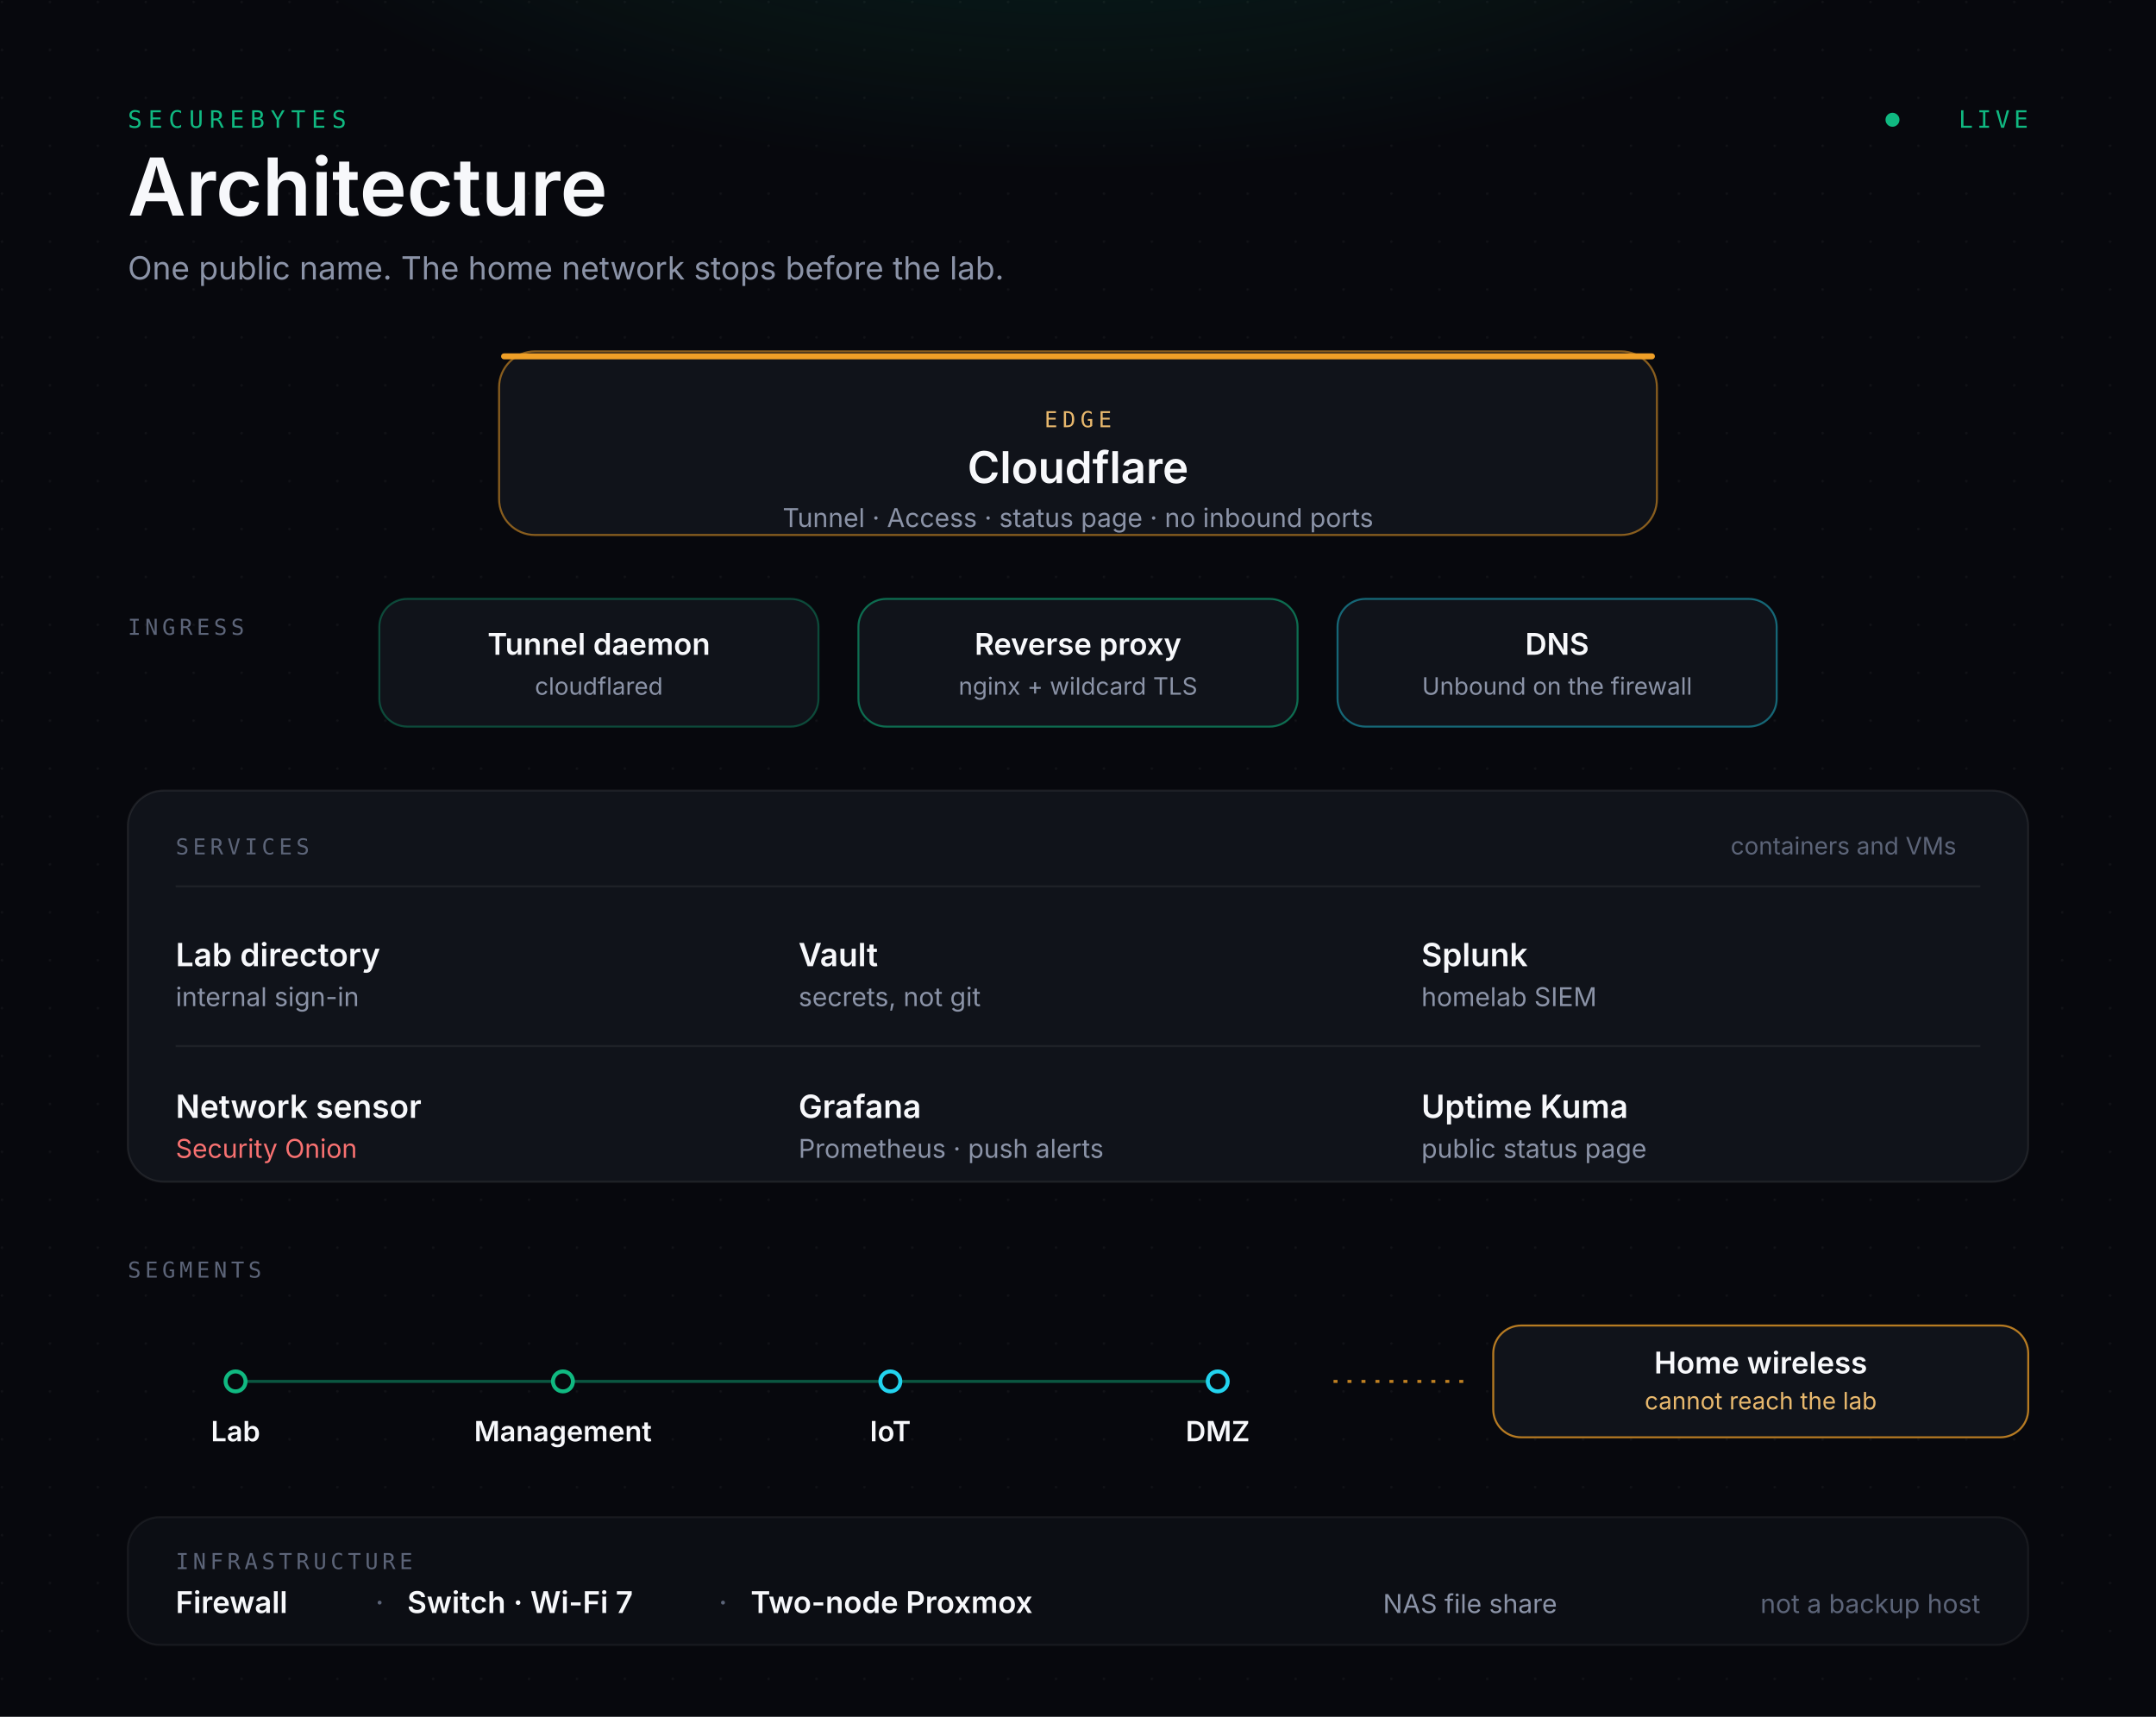
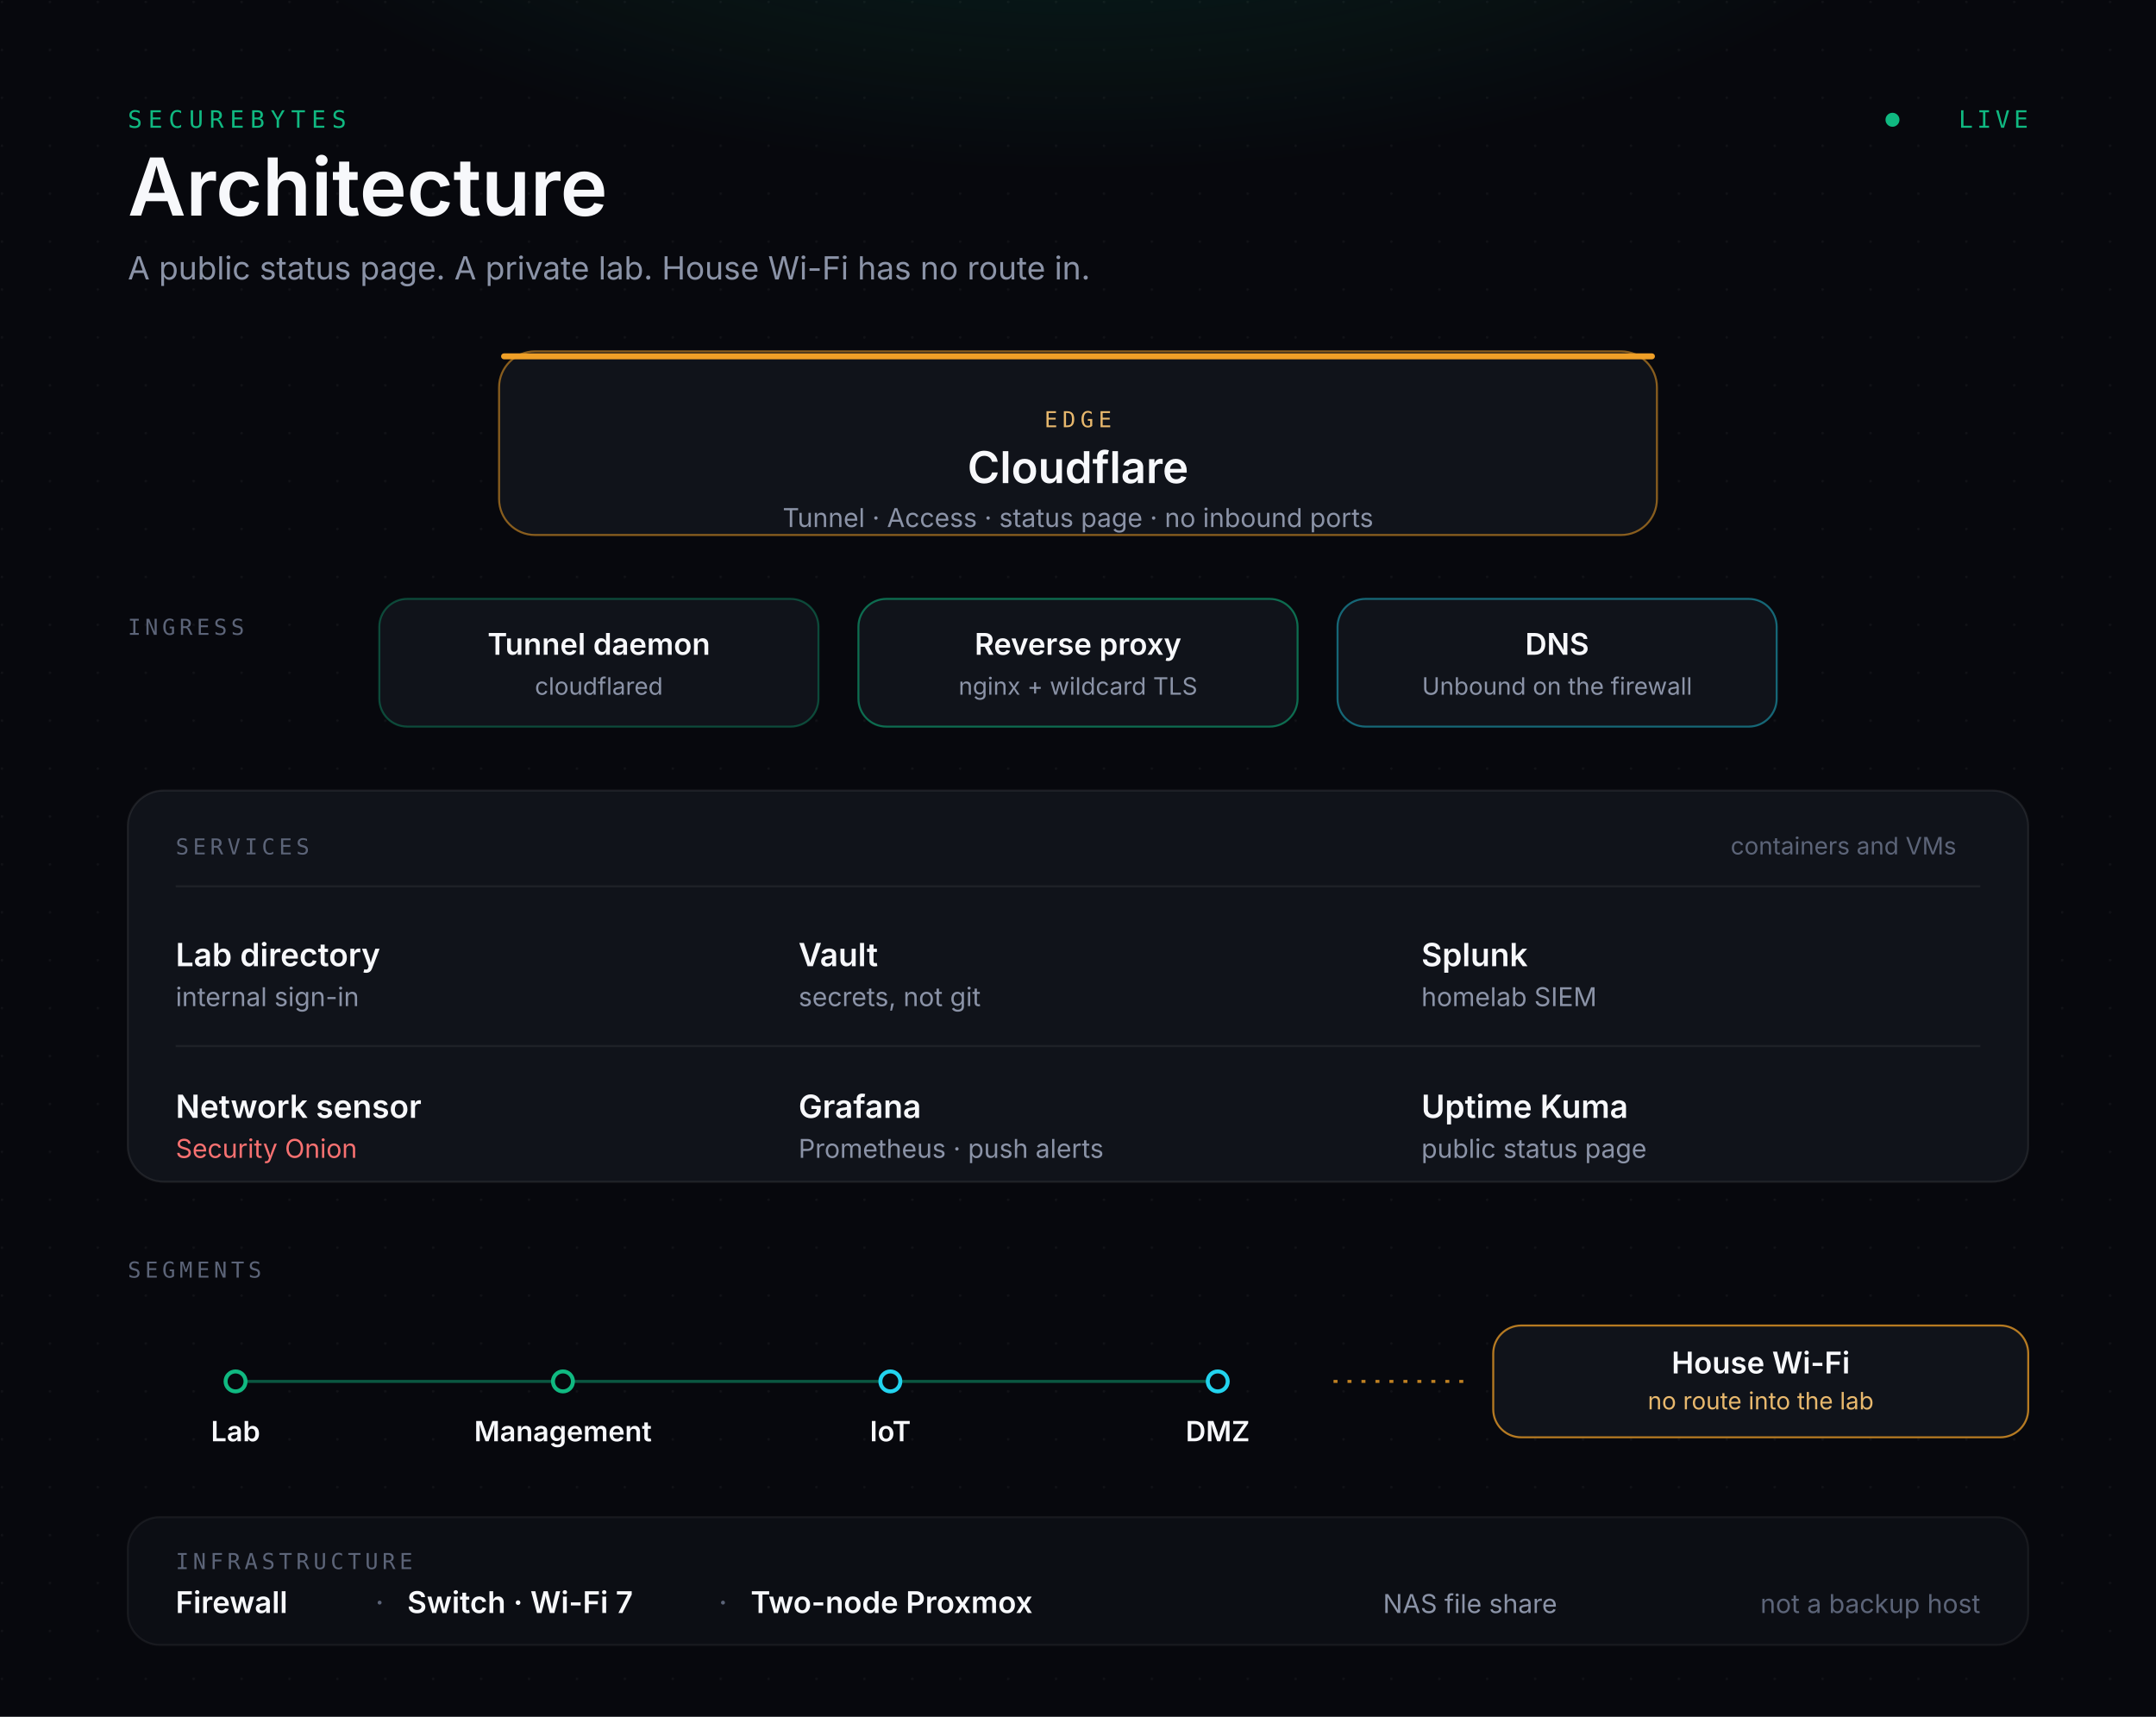
<svg xmlns="http://www.w3.org/2000/svg" width="100%" viewBox="0 0 1080 860" role="img">
  <defs>
    <linearGradient id="accent" x1="0" y1="0" x2="1" y2="0">
      <stop offset="0" stop-color="#10b981" />
      <stop offset="1" stop-color="#22d3ee" />
    </linearGradient>
    <linearGradient id="spine" x1="0" y1="0" x2="0" y2="1">
      <stop offset="0" stop-color="#22d3ee" stop-opacity="0.9" />
      <stop offset="0.45" stop-color="#10b981" stop-opacity="0.85" />
      <stop offset="1" stop-color="#10b981" stop-opacity="0.15" />
    </linearGradient>
    <pattern id="dots" width="24" height="24" patternUnits="userSpaceOnUse">
      <circle cx="1" cy="1" r="0.65" fill="#ffffff" fill-opacity="0.04" />
    </pattern>
    <radialGradient id="glow" cx="50%" cy="8%" r="55%">
      <stop offset="0" stop-color="#10b981" stop-opacity="0.18" />
      <stop offset="1" stop-color="#10b981" stop-opacity="0" />
    </radialGradient>
  </defs>
  <rect width="1080" height="860" fill="#07080d" />
  <rect width="1080" height="860" fill="url(#dots)" />
  <ellipse cx="540" cy="40" rx="420" ry="180" fill="url(#glow)" />
  <text x="64" y="64" fill="#10b981" font-family="ui-monospace, SFMono-Regular, Menlo, monospace" font-size="12" letter-spacing="3">SECUREBYTES</text>
  <text x="1016" y="64" fill="#10b981" font-family="ui-monospace, SFMono-Regular, Menlo, monospace" font-size="12" letter-spacing="2" text-anchor="end">LIVE</text>
  <circle cx="948" cy="60" r="3.5" fill="#10b981" />
  <text x="64" y="108" fill="#f7f8fb" font-family="-apple-system, BlinkMacSystemFont, Segoe UI, sans-serif" font-size="40" font-weight="600">Architecture</text>
-   <text x="64" y="140" fill="#8b93a7" font-family="-apple-system, BlinkMacSystemFont, Segoe UI, sans-serif" font-size="16">One public name. The home network stops before the lab.</text>
+   <text x="64" y="140" fill="#8b93a7" font-family="-apple-system, BlinkMacSystemFont, Segoe UI, sans-serif" font-size="16">A public status page. A private lab. House Wi-Fi has no route in.</text>
  <line x1="540" y1="268" x2="540" y2="620" stroke="url(#spine)" stroke-width="1.5" />
  <rect x="250" y="176" width="580" height="92" rx="18" fill="#10131a" stroke="#ef9f27" stroke-opacity="0.55" />
  <rect x="251" y="177" width="578" height="3" rx="1.5" fill="#ef9f27" />
  <text x="540" y="214" fill="#e8b86d" font-family="ui-monospace, SFMono-Regular, Menlo, monospace" font-size="11" letter-spacing="2.4" text-anchor="middle">EDGE</text>
  <text x="540" y="242" fill="#f7f8fb" font-family="-apple-system, BlinkMacSystemFont, Segoe UI, sans-serif" font-size="22" font-weight="600" text-anchor="middle">Cloudflare</text>
  <text x="540" y="264" fill="#8b93a7" font-family="-apple-system, BlinkMacSystemFont, Segoe UI, sans-serif" font-size="13" text-anchor="middle">Tunnel · Access · status page · no inbound ports</text>
  <text x="64" y="318" fill="#5c6478" font-family="ui-monospace, SFMono-Regular, Menlo, monospace" font-size="11" letter-spacing="2">INGRESS</text>
  <rect x="190" y="300" width="220" height="64" rx="14" fill="#10131a" stroke="#10b981" stroke-opacity="0.35" />
  <text x="300" y="328" fill="#f7f8fb" font-family="-apple-system, BlinkMacSystemFont, Segoe UI, sans-serif" font-size="15" font-weight="600" text-anchor="middle">Tunnel daemon</text>
  <text x="300" y="348" fill="#8b93a7" font-family="-apple-system, BlinkMacSystemFont, Segoe UI, sans-serif" font-size="12" text-anchor="middle">cloudflared</text>
  <rect x="430" y="300" width="220" height="64" rx="14" fill="#10131a" stroke="#10b981" stroke-opacity="0.55" />
  <text x="540" y="328" fill="#f7f8fb" font-family="-apple-system, BlinkMacSystemFont, Segoe UI, sans-serif" font-size="15" font-weight="600" text-anchor="middle">Reverse proxy</text>
  <text x="540" y="348" fill="#8b93a7" font-family="-apple-system, BlinkMacSystemFont, Segoe UI, sans-serif" font-size="12" text-anchor="middle">nginx + wildcard TLS</text>
  <rect x="670" y="300" width="220" height="64" rx="14" fill="#10131a" stroke="#22d3ee" stroke-opacity="0.45" />
  <text x="780" y="328" fill="#f7f8fb" font-family="-apple-system, BlinkMacSystemFont, Segoe UI, sans-serif" font-size="15" font-weight="600" text-anchor="middle">DNS</text>
  <text x="780" y="348" fill="#8b93a7" font-family="-apple-system, BlinkMacSystemFont, Segoe UI, sans-serif" font-size="12" text-anchor="middle">Unbound on the firewall</text>
  <rect x="64" y="396" width="952" height="196" rx="18" fill="#10131a" stroke="#ffffff" stroke-opacity="0.08" />
  <text x="88" y="428" fill="#5c6478" font-family="ui-monospace, SFMono-Regular, Menlo, monospace" font-size="11" letter-spacing="2">SERVICES</text>
  <text x="980" y="428" fill="#5c6478" font-family="-apple-system, BlinkMacSystemFont, Segoe UI, sans-serif" font-size="12" text-anchor="end">containers and VMs</text>
  <line x1="88" y1="444" x2="992" y2="444" stroke="#ffffff" stroke-opacity="0.06" />
  <g font-family="-apple-system, BlinkMacSystemFont, Segoe UI, sans-serif">
    <text x="88" y="484" fill="#f7f8fb" font-size="16" font-weight="600">Lab directory</text>
    <text x="88" y="504" fill="#8b93a7" font-size="13">internal sign-in</text>
    <text x="400" y="484" fill="#f7f8fb" font-size="16" font-weight="600">Vault</text>
    <text x="400" y="504" fill="#8b93a7" font-size="13">secrets, not git</text>
    <text x="712" y="484" fill="#f7f8fb" font-size="16" font-weight="600">Splunk</text>
    <text x="712" y="504" fill="#8b93a7" font-size="13">homelab SIEM</text>
    <line x1="88" y1="524" x2="992" y2="524" stroke="#ffffff" stroke-opacity="0.06" />
    <text x="88" y="560" fill="#f7f8fb" font-size="16" font-weight="600">Network sensor</text>
    <text x="88" y="580" fill="#f87171" font-size="13">Security Onion</text>
    <text x="400" y="560" fill="#f7f8fb" font-size="16" font-weight="600">Grafana</text>
    <text x="400" y="580" fill="#8b93a7" font-size="13">Prometheus · push alerts</text>
    <text x="712" y="560" fill="#f7f8fb" font-size="16" font-weight="600">Uptime Kuma</text>
    <text x="712" y="580" fill="#8b93a7" font-size="13">public status page</text>
  </g>
  <text x="64" y="640" fill="#5c6478" font-family="ui-monospace, SFMono-Regular, Menlo, monospace" font-size="11" letter-spacing="2">SEGMENTS</text>
  <line x1="118" y1="692" x2="612" y2="692" stroke="#10b981" stroke-opacity="0.45" stroke-width="1.5" />
  <g font-family="-apple-system, BlinkMacSystemFont, Segoe UI, sans-serif" text-anchor="middle">
    <circle cx="118" cy="692" r="5" fill="#07080d" stroke="#10b981" stroke-width="2" />
    <text x="118" y="722" fill="#f7f8fb" font-size="14" font-weight="600">Lab</text>
    <circle cx="282" cy="692" r="5" fill="#07080d" stroke="#10b981" stroke-width="2" />
    <text x="282" y="722" fill="#f7f8fb" font-size="14" font-weight="600">Management</text>
    <circle cx="446" cy="692" r="5" fill="#07080d" stroke="#22d3ee" stroke-width="2" />
    <text x="446" y="722" fill="#f7f8fb" font-size="14" font-weight="600">IoT</text>
    <circle cx="610" cy="692" r="5" fill="#07080d" stroke="#22d3ee" stroke-width="2" />
    <text x="610" y="722" fill="#f7f8fb" font-size="14" font-weight="600">DMZ</text>
  </g>
  <line x1="668" y1="692" x2="736" y2="692" stroke="#ef9f27" stroke-opacity="0.8" stroke-width="1.5" stroke-dasharray="2 5" />
  <rect x="748" y="664" width="268" height="56" rx="14" fill="#10131a" stroke="#ef9f27" stroke-opacity="0.75" />
-   <text x="882" y="688" fill="#f7f8fb" font-family="-apple-system, BlinkMacSystemFont, Segoe UI, sans-serif" font-size="15" font-weight="600" text-anchor="middle">Home wireless</text>
-   <text x="882" y="706" fill="#e8b86d" font-family="-apple-system, BlinkMacSystemFont, Segoe UI, sans-serif" font-size="12" text-anchor="middle">cannot reach the lab</text>
+   <text x="882" y="688" fill="#f7f8fb" font-family="-apple-system, BlinkMacSystemFont, Segoe UI, sans-serif" font-size="15" font-weight="600" text-anchor="middle">House Wi-Fi</text>
+   <text x="882" y="706" fill="#e8b86d" font-family="-apple-system, BlinkMacSystemFont, Segoe UI, sans-serif" font-size="12" text-anchor="middle">no route into the lab</text>
  <rect x="64" y="760" width="952" height="64" rx="16" fill="#0c0e14" stroke="#ffffff" stroke-opacity="0.06" />
  <text x="88" y="786" fill="#5c6478" font-family="ui-monospace, SFMono-Regular, Menlo, monospace" font-size="11" letter-spacing="2">INFRASTRUCTURE</text>
  <text x="88" y="808" fill="#f7f8fb" font-family="-apple-system, BlinkMacSystemFont, Segoe UI, sans-serif" font-size="15" font-weight="600">Firewall</text>
  <text x="188" y="808" fill="#5c6478" font-family="-apple-system, BlinkMacSystemFont, Segoe UI, sans-serif" font-size="15">·</text>
  <text x="204" y="808" fill="#f7f8fb" font-family="-apple-system, BlinkMacSystemFont, Segoe UI, sans-serif" font-size="15" font-weight="600">Switch · Wi-Fi 7</text>
  <text x="360" y="808" fill="#5c6478" font-family="-apple-system, BlinkMacSystemFont, Segoe UI, sans-serif" font-size="15">·</text>
  <text x="376" y="808" fill="#f7f8fb" font-family="-apple-system, BlinkMacSystemFont, Segoe UI, sans-serif" font-size="15" font-weight="600">Two-node Proxmox</text>
  <text x="780" y="808" fill="#8b93a7" font-family="-apple-system, BlinkMacSystemFont, Segoe UI, sans-serif" font-size="13" text-anchor="end">NAS file share</text>
  <text x="992" y="808" fill="#5c6478" font-family="-apple-system, BlinkMacSystemFont, Segoe UI, sans-serif" font-size="13" text-anchor="end">not a backup host</text>
</svg>
